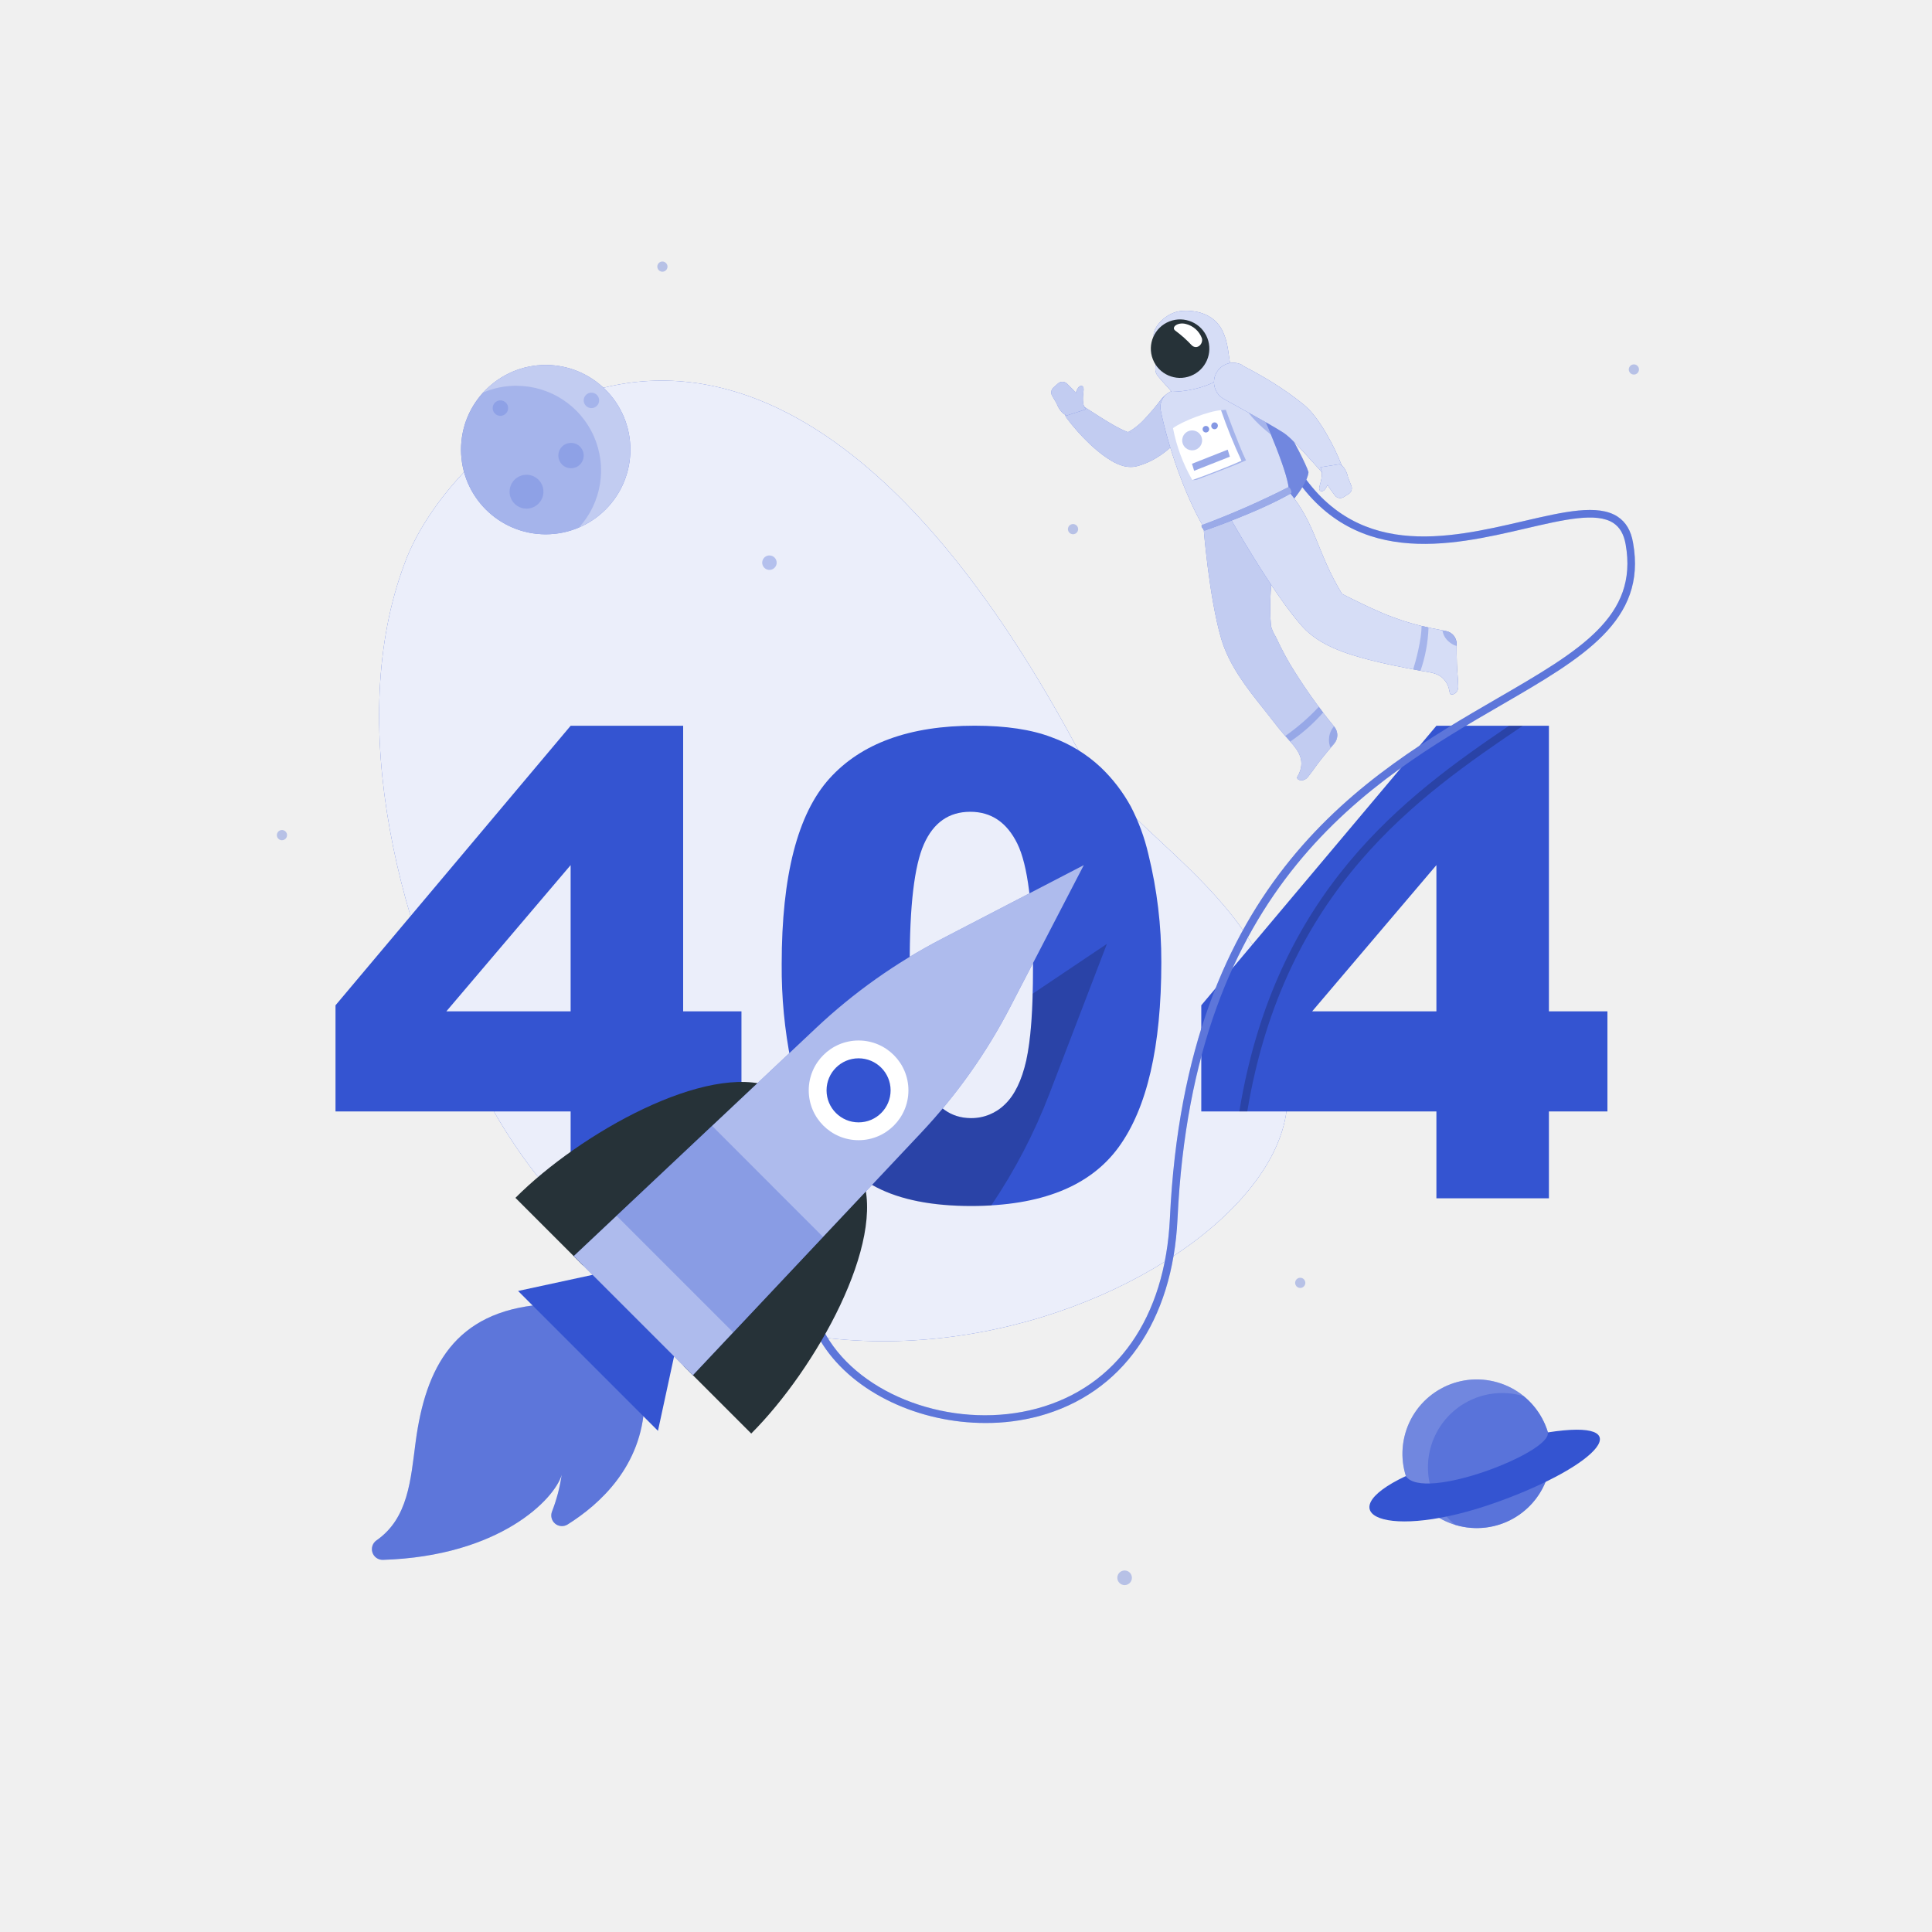
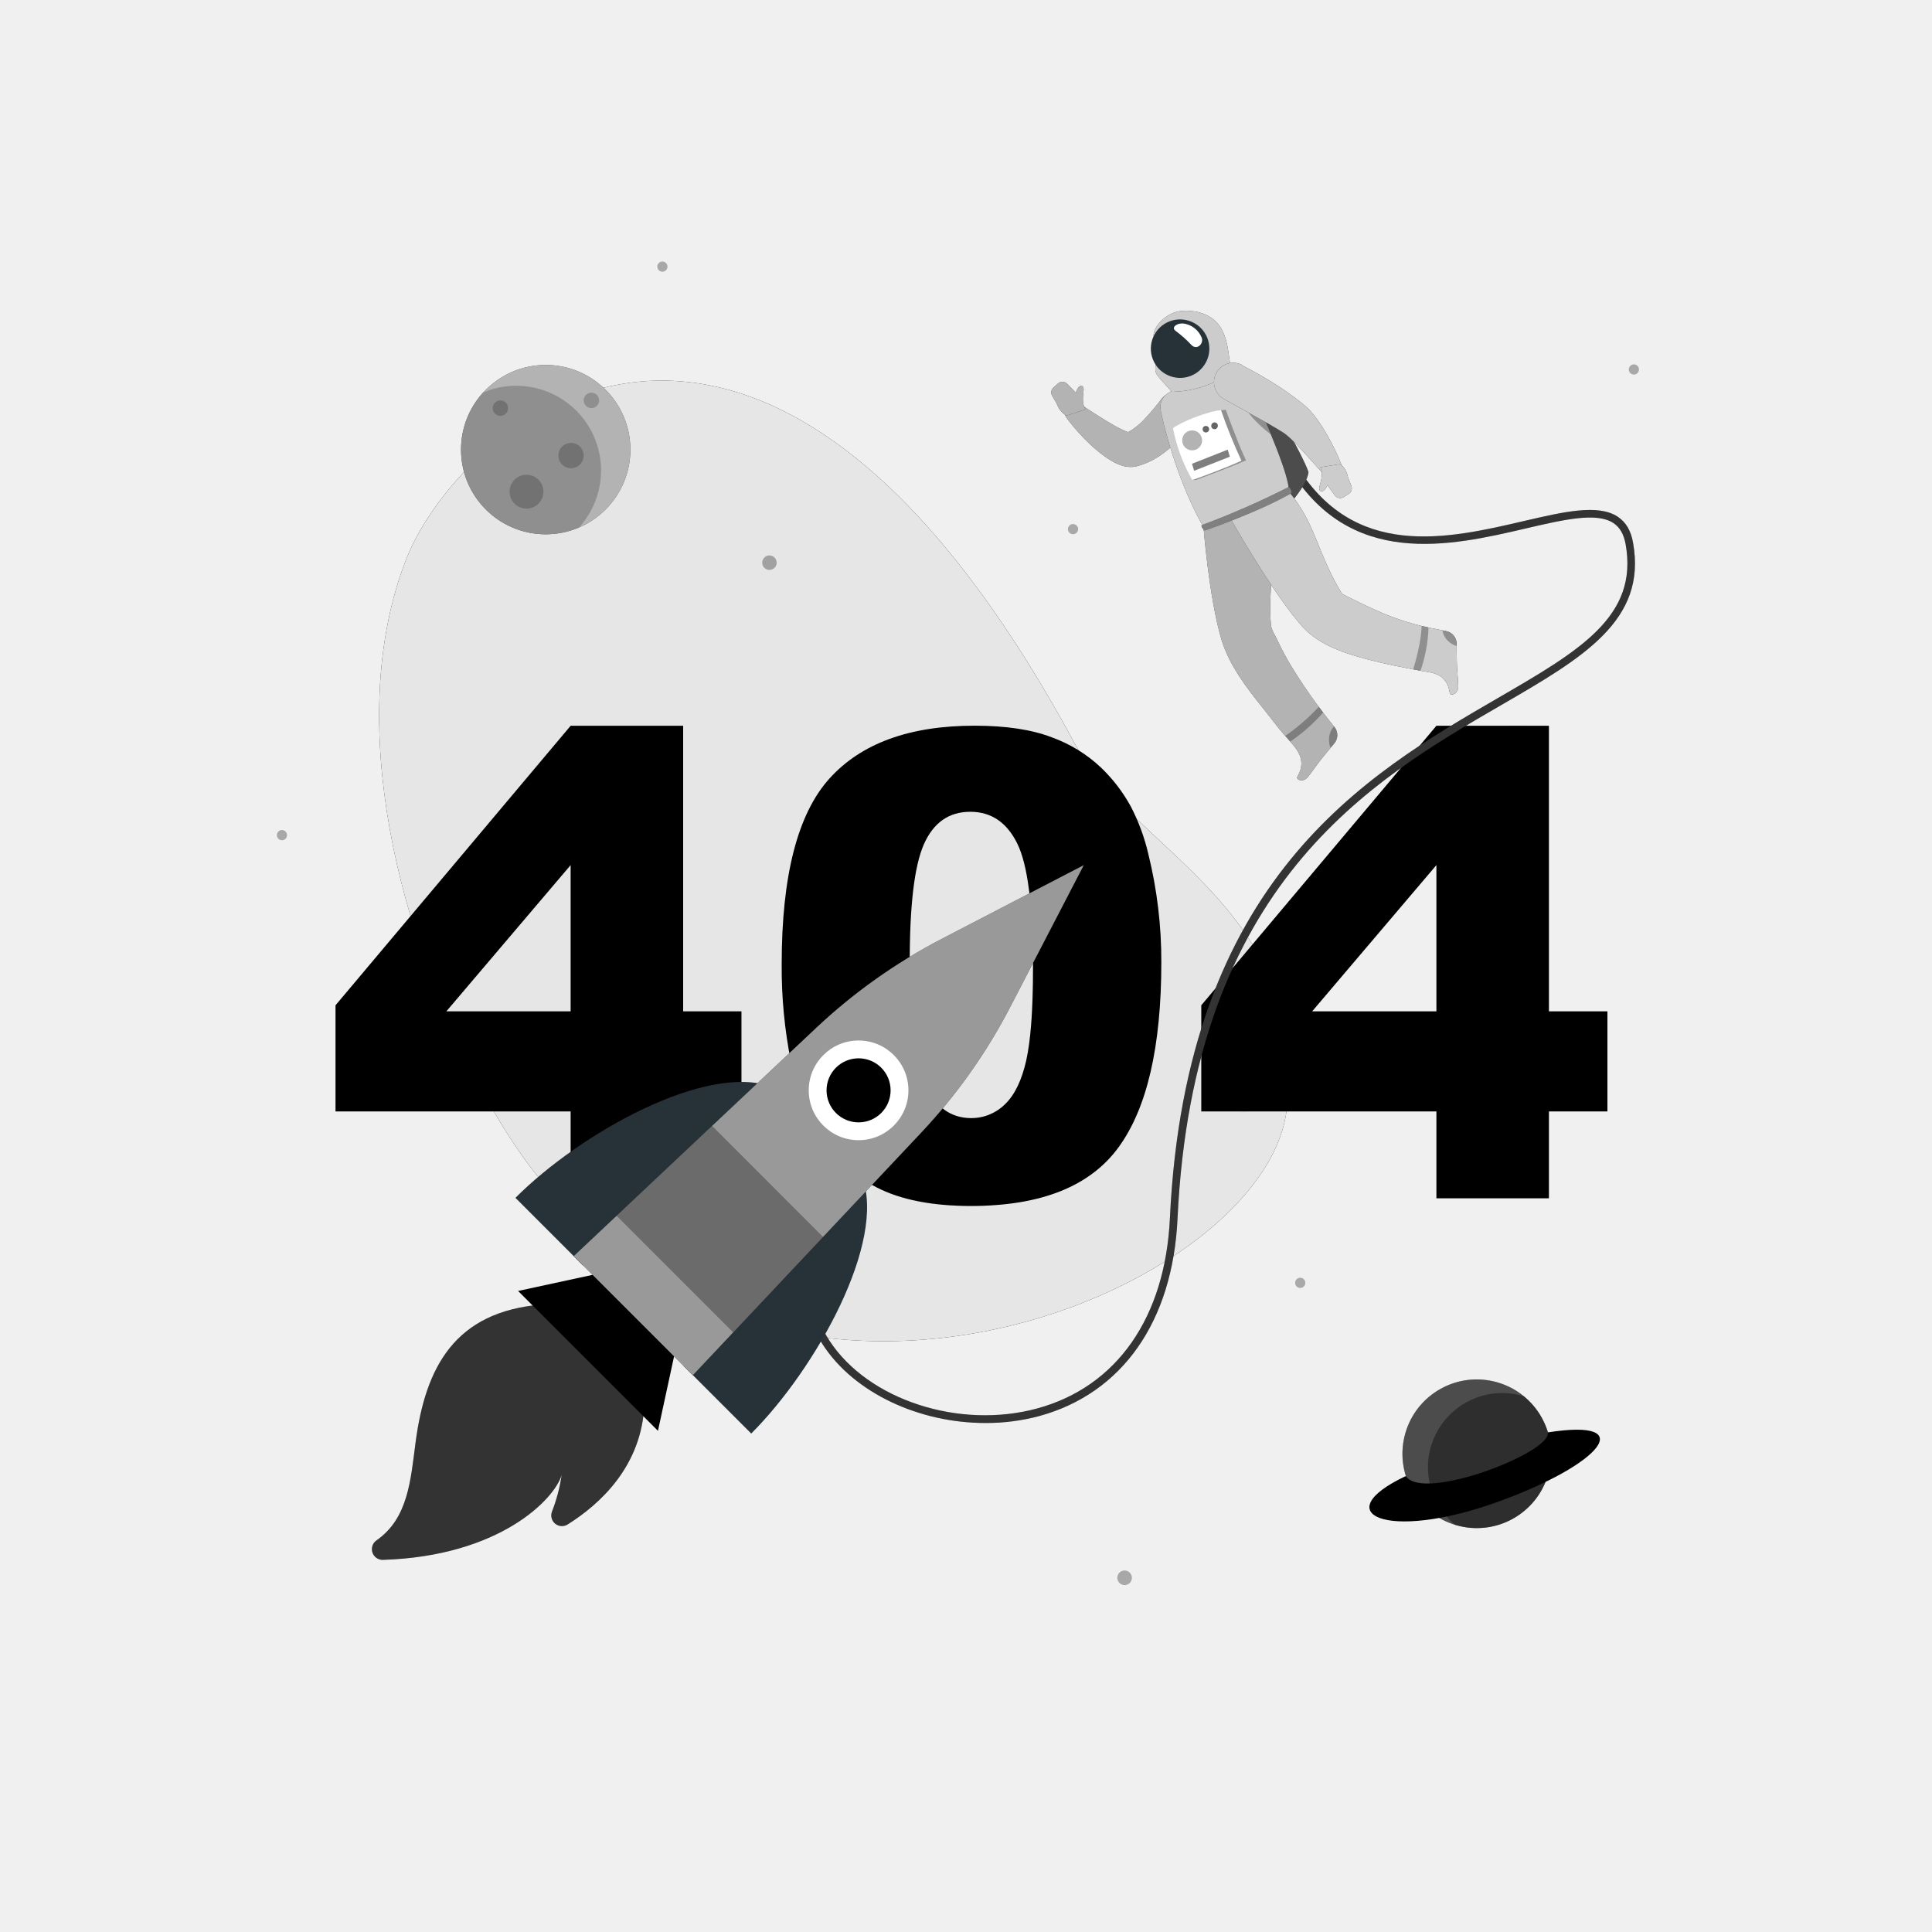
<svg xmlns="http://www.w3.org/2000/svg" viewBox="0 0 500 500">
  <g id="freepik--background-simple--inject-33">
-     <path d="M104.69,145.88c-15.32,40.81-2.09,95.9,21.58,139,61,111.9,209.44,48.63,206.88-2.19,3.48-48.48-40.12-62.88-54.91-90.06C195.42,39.21,117,111.47,104.69,145.88Z" style="fill:#3454D1" />
+     <path d="M104.69,145.88c-15.32,40.81-2.09,95.9,21.58,139,61,111.9,209.44,48.63,206.88-2.19,3.48-48.48-40.12-62.88-54.91-90.06C195.42,39.21,117,111.47,104.69,145.88Z" style="fill:" />
    <path d="M104.69,145.88c-15.32,40.81-2.09,95.9,21.58,139,61,111.9,209.44,48.63,206.88-2.19,3.48-48.48-40.12-62.88-54.91-90.06C195.42,39.21,117,111.47,104.69,145.88Z" style="fill:#fff;opacity:0.9" />
  </g>
  <g id="freepik--404--inject-33">
-     <path d="M147.68,287.64H86.83V260.17l60.85-72.34H176.8v73.9h15.09v25.91H176.8v22.48H147.68Zm0-25.91V223.89l-32.16,37.84Z" style="fill:#3454D1" />
-     <path d="M202.3,249.51q0-34.29,12.34-48t37.61-13.7q12.13,0,19.93,3a36.79,36.79,0,0,1,12.71,7.79,41.59,41.59,0,0,1,7.75,10.09,52.38,52.38,0,0,1,4.55,12.34,115.36,115.36,0,0,1,3.36,28q0,32.72-11.07,47.89t-38.13,15.18q-15.18,0-24.53-4.84a39.76,39.76,0,0,1-15.33-14.19q-4.35-6.64-6.77-18.17A124.33,124.33,0,0,1,202.3,249.51Zm33.14.08q0,23,4.05,31.37t11.77,8.41a12.34,12.34,0,0,0,8.82-3.57q3.74-3.57,5.5-11.28t1.76-24q0-23.94-4.06-32.19t-12.18-8.24q-8.28,0-12,8.41T235.44,249.59Z" style="fill:#3454D1" />
-     <path d="M371.74,287.64H310.89V260.17l60.85-72.34h29.12v73.9H416v25.91H400.86v22.48H371.74Zm0-25.91V223.89l-32.15,37.84Z" style="fill:#3454D1" />
+     <path d="M147.68,287.64H86.83V260.17l60.85-72.34H176.8v73.9h15.09v25.91H176.8v22.48H147.68Zm0-25.91V223.89l-32.16,37.84Z" style="fill:" />
+     <path d="M202.3,249.51q0-34.29,12.34-48t37.61-13.7q12.13,0,19.93,3a36.79,36.79,0,0,1,12.71,7.79,41.59,41.59,0,0,1,7.75,10.09,52.38,52.38,0,0,1,4.55,12.34,115.36,115.36,0,0,1,3.36,28q0,32.72-11.07,47.89t-38.13,15.18q-15.18,0-24.53-4.84a39.76,39.76,0,0,1-15.33-14.19q-4.35-6.64-6.77-18.17A124.33,124.33,0,0,1,202.3,249.51Zm33.14.08q0,23,4.05,31.37t11.77,8.41a12.34,12.34,0,0,0,8.82-3.57q3.74-3.57,5.5-11.28t1.76-24q0-23.94-4.06-32.19t-12.18-8.24q-8.28,0-12,8.41T235.44,249.59Z" style="fill:" />
+     <path d="M371.74,287.64H310.89V260.17l60.85-72.34h29.12v73.9H416v25.91H400.86v22.48H371.74Zm0-25.91V223.89l-32.15,37.84Z" style="fill:" />
  </g>
  <g id="freepik--Planets--inject-33">
    <g style="opacity:0.3">
-       <path d="M201,145.62a1.87,1.87,0,1,1-1.86-1.87A1.86,1.86,0,0,1,201,145.62Z" style="fill:#3454D1" />
-       <circle cx="72.97" cy="216.13" r="1.32" style="fill:#3454D1" />
-       <circle cx="291.05" cy="408.33" r="1.89" style="fill:#3454D1" />
-       <circle cx="336.5" cy="332" r="1.32" style="fill:#3454D1" />
-       <path d="M424.17,95.62a1.32,1.32,0,1,1-1.32-1.32A1.32,1.32,0,0,1,424.17,95.62Z" style="fill:#3454D1" />
-       <path d="M172.75,69a1.32,1.32,0,1,1-1.32-1.32A1.33,1.33,0,0,1,172.75,69Z" style="fill:#3454D1" />
-       <circle cx="277.7" cy="136.94" r="1.32" style="fill:#3454D1" />
+       <path d="M201,145.62a1.87,1.87,0,1,1-1.86-1.87A1.86,1.86,0,0,1,201,145.62Z" style="fill:" />
+       <circle cx="72.97" cy="216.13" r="1.32" style="fill:" />
+       <circle cx="291.05" cy="408.33" r="1.89" style="fill:" />
+       <circle cx="336.5" cy="332" r="1.32" style="fill:" />
+       <path d="M424.17,95.62a1.32,1.32,0,1,1-1.32-1.32A1.32,1.32,0,0,1,424.17,95.62Z" style="fill:" />
+       <path d="M172.75,69a1.32,1.32,0,1,1-1.32-1.32A1.33,1.33,0,0,1,172.75,69Z" style="fill:" />
+       <circle cx="277.7" cy="136.94" r="1.32" style="fill:" />
    </g>
-     <circle cx="141.23" cy="116.36" r="21.91" style="fill:#3454D1" />
+     <circle cx="141.23" cy="116.36" r="21.91" style="fill:" />
    <circle cx="141.23" cy="116.36" r="21.91" style="fill:#fff;opacity:0.7" />
-     <path d="M133.68,99.83A21.84,21.84,0,0,0,125,101.6a21.92,21.92,0,0,0,24.87,34.89h0a21.92,21.92,0,0,0-16.23-36.65Z" style="fill:#3454D1;opacity:0.2" />
-     <path d="M131.5,105.62a2,2,0,1,1-2-2A2,2,0,0,1,131.5,105.62Z" style="fill:#3454D1;opacity:0.2" />
-     <path d="M155.06,103.62a2,2,0,1,1-2-2A2,2,0,0,1,155.06,103.62Z" style="fill:#3454D1;opacity:0.2" />
-     <path d="M151.06,117.9a3.28,3.28,0,1,1-3.28-3.28A3.28,3.28,0,0,1,151.06,117.9Z" style="fill:#3454D1;opacity:0.2" />
-     <path d="M140.64,127.25a4.38,4.38,0,1,1-4.38-4.38A4.38,4.38,0,0,1,140.64,127.25Z" style="fill:#3454D1;opacity:0.2" />
-     <circle cx="382.2" cy="376.25" r="19.23" transform="translate(-71.8 661.78) rotate(-76.72)" style="fill:#3454D1" />
+     <path d="M133.68,99.83A21.84,21.84,0,0,0,125,101.6a21.92,21.92,0,0,0,24.87,34.89h0a21.92,21.92,0,0,0-16.23-36.65Z" style="fill:;opacity:0.2" />
+     <path d="M131.5,105.62a2,2,0,1,1-2-2A2,2,0,0,1,131.5,105.62Z" style="fill:;opacity:0.2" />
+     <path d="M155.06,103.62a2,2,0,1,1-2-2A2,2,0,0,1,155.06,103.62Z" style="fill:;opacity:0.2" />
+     <path d="M151.06,117.9a3.28,3.28,0,1,1-3.28-3.28A3.28,3.28,0,0,1,151.06,117.9Z" style="fill:;opacity:0.2" />
+     <path d="M140.64,127.25a4.38,4.38,0,1,1-4.38-4.38A4.38,4.38,0,0,1,140.64,127.25Z" style="fill:;opacity:0.2" />
+     <circle cx="382.2" cy="376.25" r="19.23" transform="translate(-71.8 661.78) rotate(-76.72)" style="fill:" />
    <circle cx="382.2" cy="376.25" r="19.23" transform="translate(-71.8 661.78) rotate(-76.72)" style="fill:#fff;opacity:0.3" />
-     <path d="M394.33,361.34a19.22,19.22,0,0,0-17.67,33.32,19,19,0,0,0,5.53.82,19.23,19.23,0,0,0,12.14-34.14Z" style="fill:#3454D1;opacity:0.4" />
-     <path d="M363.83,382c-20.53,9.66-5.22,17.11,23.71,6.71,26.79-9.63,37-21.77,13-18C401.83,375.76,368.28,388.83,363.83,382Z" style="fill:#3454D1" />
+     <path d="M394.33,361.34a19.22,19.22,0,0,0-17.67,33.32,19,19,0,0,0,5.53.82,19.23,19.23,0,0,0,12.14-34.14Z" style="fill:;opacity:0.4" />
+     <path d="M363.83,382c-20.53,9.66-5.22,17.11,23.71,6.71,26.79-9.63,37-21.77,13-18C401.83,375.76,368.28,388.83,363.83,382Z" style="fill:" />
  </g>
  <g id="freepik--Astronaut--inject-33">
    <path d="M394.1,187.83C367.21,206,332.4,230,322.79,287.64h-2.05c9.35-57,42.89-81.57,69.79-99.81Z" style="opacity:0.2" />
-     <path d="M255,368.27c-17,0-33.81-7.67-42-20.19-5.05-7.74-10.92-23.95,6.56-45.58l1.55,1.26c-12.36,15.3-14.64,30.65-6.43,43.23,10,15.3,33.59,23,53.73,17.52,20.63-5.61,33.15-23.55,34.36-49.22,4.13-87.81,50.78-114.86,84.84-134.61,21.17-12.27,36.46-21.13,33.1-39.84-.47-2.59-1.5-4.38-3.17-5.48-4.35-2.87-12.85-.88-22.69,1.41-19.31,4.5-45.75,10.66-61.5-16.13l1.73-1c15,25.53,39.57,19.8,59.32,15.2,10.29-2.39,19.17-4.46,24.24-1.13,2.15,1.41,3.47,3.64,4,6.8,3.61,20.08-13,29.72-34.05,41.92-33.67,19.52-79.77,46.25-83.85,133-1.26,26.6-14.32,45.21-35.84,51.06A52.88,52.88,0,0,1,255,368.27Z" style="fill:#3454D1" />
+     <path d="M255,368.27c-17,0-33.81-7.67-42-20.19-5.05-7.74-10.92-23.95,6.56-45.58l1.55,1.26c-12.36,15.3-14.64,30.65-6.43,43.23,10,15.3,33.59,23,53.73,17.52,20.63-5.61,33.15-23.55,34.36-49.22,4.13-87.81,50.78-114.86,84.84-134.61,21.17-12.27,36.46-21.13,33.1-39.84-.47-2.59-1.5-4.38-3.17-5.48-4.35-2.87-12.85-.88-22.69,1.41-19.31,4.5-45.75,10.66-61.5-16.13l1.73-1c15,25.53,39.57,19.8,59.32,15.2,10.29-2.39,19.17-4.46,24.24-1.13,2.15,1.41,3.47,3.64,4,6.8,3.61,20.08-13,29.72-34.05,41.92-33.67,19.52-79.77,46.25-83.85,133-1.26,26.6-14.32,45.21-35.84,51.06A52.88,52.88,0,0,1,255,368.27Z" style="fill:" />
    <path d="M255,368.27c-17,0-33.81-7.67-42-20.19-5.05-7.74-10.92-23.95,6.56-45.58l1.55,1.26c-12.36,15.3-14.64,30.65-6.43,43.23,10,15.3,33.59,23,53.73,17.52,20.63-5.61,33.15-23.55,34.36-49.22,4.13-87.81,50.78-114.86,84.84-134.61,21.17-12.27,36.46-21.13,33.1-39.84-.47-2.59-1.5-4.38-3.17-5.48-4.35-2.87-12.85-.88-22.69,1.41-19.31,4.5-45.75,10.66-61.5-16.13l1.73-1c15,25.53,39.57,19.8,59.32,15.2,10.29-2.39,19.17-4.46,24.24-1.13,2.15,1.41,3.47,3.64,4,6.8,3.61,20.08-13,29.72-34.05,41.92-33.67,19.52-79.77,46.25-83.85,133-1.26,26.6-14.32,45.21-35.84,51.06A52.88,52.88,0,0,1,255,368.27Z" style="fill:#fff;opacity:0.2" />
-     <path d="M312.76,97a46.05,46.05,0,0,1,13.58,2.13s11,18.77,12.3,23.07c-.46,4.24-7.61,11.19-7.61,11.19Z" style="fill:#3454D1" />
+     <path d="M312.76,97a46.05,46.05,0,0,1,13.58,2.13s11,18.77,12.3,23.07c-.46,4.24-7.61,11.19-7.61,11.19Z" style="fill:" />
    <path d="M312.76,97a46.05,46.05,0,0,1,13.58,2.13s11,18.77,12.3,23.07c-.46,4.24-7.61,11.19-7.61,11.19Z" style="fill:#fff;opacity:0.3" />
-     <path d="M345.34,188.13a141.41,141.41,0,0,1-11.56-16.38q-1.26-2.17-2.39-4.42c-.43-.85-.84-1.7-1.24-2.56a10.76,10.76,0,0,1-1.21-2.69c-1.2-12.67,3.14-22-1-32.17l-16.48,6.44s1.4,18.12,4.6,29c2,6.73,6.48,12.55,10.81,17.94,1.35,1.68,2.65,3.41,4,5.1s2.71,3.06,4,4.65c1.95,2.41,2.59,4.72,1.12,7.56l-.25.45c-.42.74,1.54,1.58,2.78,0,2-2.58,1.72-2.42,3.46-4.62,1.06-1.33,2.27-2.78,3.32-4A3.37,3.37,0,0,0,345.34,188.13Z" style="fill:#3454D1" />
+     <path d="M345.34,188.13a141.41,141.41,0,0,1-11.56-16.38q-1.26-2.17-2.39-4.42c-.43-.85-.84-1.7-1.24-2.56a10.76,10.76,0,0,1-1.21-2.69c-1.2-12.67,3.14-22-1-32.17l-16.48,6.44s1.4,18.12,4.6,29c2,6.73,6.48,12.55,10.81,17.94,1.35,1.68,2.65,3.41,4,5.1s2.71,3.06,4,4.65c1.95,2.41,2.59,4.72,1.12,7.56l-.25.45c-.42.74,1.54,1.58,2.78,0,2-2.58,1.72-2.42,3.46-4.62,1.06-1.33,2.27-2.78,3.32-4A3.37,3.37,0,0,0,345.34,188.13Z" style="fill:" />
    <path d="M345.34,188.13a141.41,141.41,0,0,1-11.56-16.38q-1.26-2.17-2.39-4.42c-.43-.85-.84-1.7-1.24-2.56a10.76,10.76,0,0,1-1.21-2.69c-1.2-12.67,3.14-22-1-32.17l-16.48,6.44s1.4,18.12,4.6,29c2,6.73,6.48,12.55,10.81,17.94,1.35,1.68,2.65,3.41,4,5.1s2.71,3.06,4,4.65c1.95,2.41,2.59,4.72,1.12,7.56l-.25.45c-.42.74,1.54,1.58,2.78,0,2-2.58,1.72-2.42,3.46-4.62,1.06-1.33,2.27-2.78,3.32-4A3.37,3.37,0,0,0,345.34,188.13Z" style="fill:#fff;opacity:0.7" />
-     <path d="M341.31,182.92a54.69,54.69,0,0,1-8.66,7.52c.43.48.85,1,1.28,1.46a43.92,43.92,0,0,0,8.5-7.51Z" style="fill:#3454D1;opacity:0.3" />
-     <path d="M345.34,188.13l-.12-.14a5.18,5.18,0,0,0-1.27,3.17,5,5,0,0,0,.38,2.35l.95-1.13A3.37,3.37,0,0,0,345.34,188.13Z" style="fill:#3454D1;opacity:0.3" />
-     <path d="M308.84,109a35.38,35.38,0,0,1-6.37,7.19,23.27,23.27,0,0,1-4.42,3,19,19,0,0,1-2.58,1.09l-.68.22-.22.06-.47.13a5.93,5.93,0,0,1-.88.14,7.55,7.55,0,0,1-2.51-.23,12.24,12.24,0,0,1-2.94-1.27,25,25,0,0,1-2.15-1.41,40.31,40.31,0,0,1-3.58-3,53.16,53.16,0,0,1-6-6.74,2.51,2.51,0,0,1,3.35-3.62l.08,0c2.36,1.5,4.74,3.08,7.06,4.49,1.18.69,2.32,1.39,3.45,1.93a15.29,15.29,0,0,0,1.59.72,3.12,3.12,0,0,0,1.07.26c.06,0,0-.07-.37-.06a2.93,2.93,0,0,0-.35,0l-.22.05,0,0,.33-.17a13.53,13.53,0,0,0,1.29-.79,18.4,18.4,0,0,0,2.5-2.12,63.62,63.62,0,0,0,4.9-5.79l0,0a5,5,0,0,1,8,5.93Z" style="fill:#3454D1" />
+     <path d="M341.31,182.92a54.69,54.69,0,0,1-8.66,7.52c.43.48.85,1,1.28,1.46a43.92,43.92,0,0,0,8.5-7.51Z" style="fill:;opacity:0.3" />
+     <path d="M345.34,188.13l-.12-.14a5.18,5.18,0,0,0-1.27,3.17,5,5,0,0,0,.38,2.35l.95-1.13A3.37,3.37,0,0,0,345.34,188.13Z" style="fill:;opacity:0.3" />
+     <path d="M308.84,109a35.38,35.38,0,0,1-6.37,7.19,23.27,23.27,0,0,1-4.42,3,19,19,0,0,1-2.58,1.09l-.68.22-.22.06-.47.13a5.93,5.93,0,0,1-.88.14,7.55,7.55,0,0,1-2.51-.23,12.24,12.24,0,0,1-2.94-1.27,25,25,0,0,1-2.15-1.41,40.31,40.31,0,0,1-3.58-3,53.16,53.16,0,0,1-6-6.74,2.51,2.51,0,0,1,3.35-3.62l.08,0c2.36,1.5,4.74,3.08,7.06,4.49,1.18.69,2.32,1.39,3.45,1.93a15.29,15.29,0,0,0,1.59.72,3.12,3.12,0,0,0,1.07.26c.06,0,0-.07-.37-.06a2.93,2.93,0,0,0-.35,0l-.22.05,0,0,.33-.17a13.53,13.53,0,0,0,1.29-.79,18.4,18.4,0,0,0,2.5-2.12,63.62,63.62,0,0,0,4.9-5.79l0,0a5,5,0,0,1,8,5.93Z" style="fill:" />
    <path d="M308.84,109a35.38,35.38,0,0,1-6.37,7.19,23.27,23.27,0,0,1-4.42,3,19,19,0,0,1-2.58,1.09l-.68.22-.22.06-.47.13a5.93,5.93,0,0,1-.88.14,7.55,7.55,0,0,1-2.51-.23,12.24,12.24,0,0,1-2.94-1.27,25,25,0,0,1-2.15-1.41,40.31,40.31,0,0,1-3.58-3,53.16,53.16,0,0,1-6-6.74,2.51,2.51,0,0,1,3.35-3.62l.08,0c2.36,1.5,4.74,3.08,7.06,4.49,1.18.69,2.32,1.39,3.45,1.93a15.29,15.29,0,0,0,1.59.72,3.12,3.12,0,0,0,1.07.26c.06,0,0-.07-.37-.06a2.93,2.93,0,0,0-.35,0l-.22.05,0,0,.33-.17a13.53,13.53,0,0,0,1.29-.79,18.4,18.4,0,0,0,2.5-2.12,63.62,63.62,0,0,0,4.9-5.79l0,0a5,5,0,0,1,8,5.93Z" style="fill:#fff;opacity:0.7" />
-     <path d="M272.29,102.42l1.17,2s.89,2.62,2.68,3.1l4.86-1.57-.25-.41h0c-.62-.94-.55-2.77-.34-4.29s-.57-1.57-1.15-1.19a3.82,3.82,0,0,0-.84,1.65,7.77,7.77,0,0,0-.79-.93l-1.48-1.48a1.72,1.72,0,0,0-2.34-.06l-1.2,1.07A1.71,1.71,0,0,0,272.29,102.42Z" style="fill:#3454D1" />
+     <path d="M272.29,102.42l1.17,2s.89,2.62,2.68,3.1l4.86-1.57-.25-.41h0c-.62-.94-.55-2.77-.34-4.29s-.57-1.57-1.15-1.19a3.82,3.82,0,0,0-.84,1.65,7.77,7.77,0,0,0-.79-.93l-1.48-1.48a1.72,1.72,0,0,0-2.34-.06l-1.2,1.07A1.71,1.71,0,0,0,272.29,102.42Z" style="fill:" />
    <path d="M272.29,102.42l1.17,2s.89,2.62,2.68,3.1l4.86-1.57-.25-.41h0c-.62-.94-.55-2.77-.34-4.29s-.57-1.57-1.15-1.19a3.82,3.82,0,0,0-.84,1.65,7.77,7.77,0,0,0-.79-.93l-1.48-1.48a1.72,1.72,0,0,0-2.34-.06l-1.2,1.07A1.71,1.71,0,0,0,272.29,102.42Z" style="fill:#fff;opacity:0.7" />
-     <path d="M317.67,95.22a59.64,59.64,0,0,0-15.34,6.47,4.32,4.32,0,0,0-1.94,4.53c1.93,9.44,6.32,22.08,11.06,30.13l22.11-9.15c.15-3.9-5.22-16.52-10.69-28.72C321.89,96.29,320,94.66,317.67,95.22Z" style="fill:#3454D1" />
+     <path d="M317.67,95.22a59.64,59.64,0,0,0-15.34,6.47,4.32,4.32,0,0,0-1.94,4.53c1.93,9.44,6.32,22.08,11.06,30.13l22.11-9.15c.15-3.9-5.22-16.52-10.69-28.72C321.89,96.29,320,94.66,317.67,95.22Z" style="fill:" />
    <path d="M317.67,95.22a59.64,59.64,0,0,0-15.34,6.47,4.32,4.32,0,0,0-1.94,4.53c1.93,9.44,6.32,22.08,11.06,30.13l22.11-9.15c.15-3.9-5.22-16.52-10.69-28.72C321.89,96.29,320,94.66,317.67,95.22Z" style="fill:#fff;opacity:0.8" />
-     <path d="M326.3,106.21l-4.39-1.47c1,2.57,4.53,5.82,7,7.73C328.11,110.47,327.22,108.37,326.3,106.21Z" style="fill:#3454D1;opacity:0.3" />
-     <path d="M316.22,85.32c-1.83-3.48-5.78-5.23-10.52-4.84-4,.34-7.54,4.42-7.12,6.62S302.36,90.24,303,91l-2.77,2a3,3,0,0,0-.6,4.29c1.17,1.48,2.71,3,3.6,4.12,7.66-.2,13.33-3.12,15.38-5.93C317.84,91.92,318,88.78,316.22,85.32Z" style="fill:#3454D1" />
+     <path d="M326.3,106.21l-4.39-1.47c1,2.57,4.53,5.82,7,7.73C328.11,110.47,327.22,108.37,326.3,106.21Z" style="fill:;opacity:0.3" />
+     <path d="M316.22,85.32c-1.83-3.48-5.78-5.23-10.52-4.84-4,.34-7.54,4.42-7.12,6.62S302.36,90.24,303,91l-2.77,2a3,3,0,0,0-.6,4.29c1.17,1.48,2.71,3,3.6,4.12,7.66-.2,13.33-3.12,15.38-5.93C317.84,91.92,318,88.78,316.22,85.32Z" style="fill:" />
    <path d="M316.22,85.32c-1.83-3.48-5.78-5.23-10.52-4.84-4,.34-7.54,4.42-7.12,6.62S302.36,90.24,303,91l-2.77,2a3,3,0,0,0-.6,4.29c1.17,1.48,2.71,3,3.6,4.12,7.66-.2,13.33-3.12,15.38-5.93C317.84,91.92,318,88.78,316.22,85.32Z" style="fill:#fff;opacity:0.8" />
    <path d="M312.46,87.48a7.57,7.57,0,1,1-9.81-4.3A7.58,7.58,0,0,1,312.46,87.48Z" style="fill:#263238" />
-     <path d="M377.39,177.6c-.11-3.29-.26-3-.35-5.77-.06-1.7-.07-3.59-.08-5.22a3.36,3.36,0,0,0-2.7-3.28c-1.32-.27-2.65-.52-4-.8-1.73-.37-3.44-.77-5.13-1.26-1.32-.38-2.62-.8-3.91-1.27s-2.74-1-4.08-1.62c-1.58-.67-3.14-1.39-4.68-2.14-1.73-.82-3.44-1.68-5.15-2.55-6.58-10.89-6.72-18.07-13.78-26.49l-15.16,6.86s11.14,19.76,18.72,28.14c4.37,4.82,11.22,7,17.33,8.58,4.41,1.13,8.88,2,13.35,2.83,1.74.32,3.63.44,5.13,1.48a5.74,5.74,0,0,1,2.14,3.45q.1.42.18.84C375.41,180.22,377.46,179.58,377.39,177.6Z" style="fill:#3454D1" />
+     <path d="M377.39,177.6c-.11-3.29-.26-3-.35-5.77-.06-1.7-.07-3.59-.08-5.22a3.36,3.36,0,0,0-2.7-3.28c-1.32-.27-2.65-.52-4-.8-1.73-.37-3.44-.77-5.13-1.26-1.32-.38-2.62-.8-3.91-1.27s-2.74-1-4.08-1.62c-1.58-.67-3.14-1.39-4.68-2.14-1.73-.82-3.44-1.68-5.15-2.55-6.58-10.89-6.72-18.07-13.78-26.49l-15.16,6.86s11.14,19.76,18.72,28.14c4.37,4.82,11.22,7,17.33,8.58,4.41,1.13,8.88,2,13.35,2.83,1.74.32,3.63.44,5.13,1.48a5.74,5.74,0,0,1,2.14,3.45q.1.42.18.84C375.41,180.22,377.46,179.58,377.39,177.6Z" style="fill:" />
    <path d="M377.39,177.6c-.11-3.29-.26-3-.35-5.77-.06-1.7-.07-3.59-.08-5.22a3.36,3.36,0,0,0-2.7-3.28c-1.32-.27-2.65-.52-4-.8-1.73-.37-3.44-.77-5.13-1.26-1.32-.38-2.62-.8-3.91-1.27s-2.74-1-4.08-1.62c-1.58-.67-3.14-1.39-4.68-2.14-1.73-.82-3.44-1.68-5.15-2.55-6.58-10.89-6.72-18.07-13.78-26.49l-15.16,6.86s11.14,19.76,18.72,28.14c4.37,4.82,11.22,7,17.33,8.58,4.41,1.13,8.88,2,13.35,2.83,1.74.32,3.63.44,5.13,1.48a5.74,5.74,0,0,1,2.14,3.45q.1.42.18.84C375.41,180.22,377.46,179.58,377.39,177.6Z" style="fill:#fff;opacity:0.8" />
-     <path d="M369.7,162.4c-.6-.13-1.2-.26-1.81-.41.05,3.46-1.57,9.42-2.16,11.23l1.9.36A38.11,38.11,0,0,0,369.7,162.4Z" style="fill:#3454D1;opacity:0.3" />
-     <path d="M377,166.61a3.36,3.36,0,0,0-2.69-3.28l-1-.19a4.58,4.58,0,0,0,1.63,2.9,5.09,5.09,0,0,0,2,1.14C377,167,377,166.8,377,166.61Z" style="fill:#3454D1;opacity:0.3" />
+     <path d="M369.7,162.4c-.6-.13-1.2-.26-1.81-.41.05,3.46-1.57,9.42-2.16,11.23l1.9.36A38.11,38.11,0,0,0,369.7,162.4Z" style="fill:;opacity:0.3" />
+     <path d="M377,166.61a3.36,3.36,0,0,0-2.69-3.28l-1-.19a4.58,4.58,0,0,0,1.63,2.9,5.09,5.09,0,0,0,2,1.14C377,167,377,166.8,377,166.61Z" style="fill:;opacity:0.3" />
    <path d="M311.05,87.54c.4,1.52-1.3,3.11-2.65,1.8a30.83,30.83,0,0,0-4.12-3.69c-1.39-.87.46-2.39,2.65-1.8A5.94,5.94,0,0,1,311.05,87.54Z" style="fill:#fff" />
-     <path d="M311.16,135.86c-.7.26.58,1.46.58,1.46s14-4.79,22.5-9.72a1.88,1.88,0,0,0-.68-1.58A216,216,0,0,1,311.16,135.86Z" style="fill:#3454D1" />
+     <path d="M311.16,135.86c-.7.26.58,1.46.58,1.46s14-4.79,22.5-9.72a1.88,1.88,0,0,0-.68-1.58A216,216,0,0,1,311.16,135.86Z" style="fill:" />
    <path d="M311.16,135.86c-.7.26.58,1.46.58,1.46s14-4.79,22.5-9.72a1.88,1.88,0,0,0-.68-1.58A216,216,0,0,1,311.16,135.86Z" style="fill:#fff;opacity:0.5" />
-     <path d="M321.46,94.56c2.76,1.4,5.35,2.87,8,4.5,1.29.82,2.57,1.65,3.84,2.55s2.53,1.82,3.8,2.86l.47.39.59.54a12.74,12.74,0,0,1,1,1c.32.35.59.69.85,1s.54.68.77,1a43.8,43.8,0,0,1,2.58,4,59.05,59.05,0,0,1,4,8.35,2.52,2.52,0,0,1-4.19,2.62l-.05-.06c-2-2.13-3.93-4.37-5.87-6.46s-3.91-4.21-5.54-5.14c-2.27-1.41-4.8-2.82-7.31-4.2l-7.56-4.2h0a5,5,0,0,1,4.68-8.84Z" style="fill:#3454D1" />
+     <path d="M321.46,94.56c2.76,1.4,5.35,2.87,8,4.5,1.29.82,2.57,1.65,3.84,2.55s2.53,1.82,3.8,2.86l.47.39.59.54a12.74,12.74,0,0,1,1,1c.32.35.59.69.85,1s.54.68.77,1a43.8,43.8,0,0,1,2.58,4,59.05,59.05,0,0,1,4,8.35,2.52,2.52,0,0,1-4.19,2.62l-.05-.06c-2-2.13-3.93-4.37-5.87-6.46s-3.91-4.21-5.54-5.14c-2.27-1.41-4.8-2.82-7.31-4.2l-7.56-4.2h0a5,5,0,0,1,4.68-8.84Z" style="fill:" />
    <path d="M321.46,94.56c2.76,1.4,5.35,2.87,8,4.5,1.29.82,2.57,1.65,3.84,2.55s2.53,1.82,3.8,2.86l.47.39.59.54a12.74,12.74,0,0,1,1,1c.32.35.59.69.85,1s.54.68.77,1a43.8,43.8,0,0,1,2.58,4,59.05,59.05,0,0,1,4,8.35,2.52,2.52,0,0,1-4.19,2.62l-.05-.06c-2-2.13-3.93-4.37-5.87-6.46s-3.91-4.21-5.54-5.14c-2.27-1.41-4.8-2.82-7.31-4.2l-7.56-4.2h0a5,5,0,0,1,4.68-8.84Z" style="fill:#fff;opacity:0.8" />
-     <path d="M349.73,125.74l-.85-2.13s-.47-2.72-2.16-3.48l-5,.79.17.44h0c.46,1,.11,2.83-.34,4.29s.31,1.65.95,1.36c.36-.16.71-.81,1.09-1.5a8.46,8.46,0,0,0,.63,1l1.23,1.69a1.72,1.72,0,0,0,2.3.44l1.36-.87A1.7,1.7,0,0,0,349.73,125.74Z" style="fill:#3454D1" />
+     <path d="M349.73,125.74l-.85-2.13s-.47-2.72-2.16-3.48l-5,.79.17.44h0c.46,1,.11,2.83-.34,4.29s.31,1.65.95,1.36c.36-.16.71-.81,1.09-1.5a8.46,8.46,0,0,0,.63,1l1.23,1.69a1.72,1.72,0,0,0,2.3.44l1.36-.87A1.7,1.7,0,0,0,349.73,125.74Z" style="fill:" />
    <path d="M349.73,125.74l-.85-2.13s-.47-2.72-2.16-3.48l-5,.79.17.44h0c.46,1,.11,2.83-.34,4.29s.31,1.65.95,1.36c.36-.16.71-.81,1.09-1.5a8.46,8.46,0,0,0,.63,1l1.23,1.69a1.72,1.72,0,0,0,2.3.44l1.36-.87A1.7,1.7,0,0,0,349.73,125.74Z" style="fill:#fff;opacity:0.8" />
-     <path d="M317.24,106.06l-1.22.1-7.49,18.08a4,4,0,0,0,1.22-.1s9.76-3.64,12.71-5C320.48,115.05,317.24,106.06,317.24,106.06Z" style="fill:#3454D1;opacity:0.3" />
+     <path d="M317.24,106.06l-1.22.1-7.49,18.08a4,4,0,0,0,1.22-.1s9.76-3.64,12.71-5C320.48,115.05,317.24,106.06,317.24,106.06Z" style="fill:;opacity:0.3" />
    <path d="M303.57,110.8a43.41,43.41,0,0,0,5,13.44c3.66-1.26,9.76-3.64,12.72-5A135.36,135.36,0,0,1,316,106.16C312.87,106.37,306,109,303.57,110.8Z" style="fill:#fff" />
-     <path d="M311,114.71a2.58,2.58,0,1,1-1.73-3.21A2.58,2.58,0,0,1,311,114.71Z" style="fill:#3454D1;opacity:0.3" />
-     <path d="M312.91,111.27a.85.85,0,1,1-.56-1A.84.84,0,0,1,312.91,111.27Z" style="fill:#3454D1;opacity:0.6" />
-     <path d="M315.15,110.4a.85.85,0,1,1-1.62-.49.84.84,0,0,1,1.05-.56A.85.85,0,0,1,315.15,110.4Z" style="fill:#3454D1;opacity:0.6" />
-     <polygon points="318.29 118.19 309.04 121.84 308.49 120.02 317.73 116.37 318.29 118.19" style="fill:#3454D1;opacity:0.5" />
+     <path d="M311,114.71a2.58,2.58,0,1,1-1.73-3.21A2.58,2.58,0,0,1,311,114.71Z" style="fill:;opacity:0.3" />
+     <path d="M312.91,111.27a.85.85,0,1,1-.56-1A.84.84,0,0,1,312.91,111.27Z" style="fill:;opacity:0.6" />
+     <path d="M315.15,110.4a.85.85,0,1,1-1.62-.49.84.84,0,0,1,1.05-.56A.85.85,0,0,1,315.15,110.4Z" style="fill:;opacity:0.6" />
+     <polygon points="318.29 118.19 309.04 121.84 308.49 120.02 317.73 116.37 318.29 118.19" style="fill:;opacity:0.5" />
  </g>
  <g id="freepik--Rocket--inject-33">
    <path d="M267.26,257.17a94,94,0,0,1-1.68,17.35q-1.77,7.71-5.5,11.28a12.3,12.3,0,0,1-8.81,3.57q-7.71,0-11.77-8.41a23.79,23.79,0,0,1-1.21-3.11,144.31,144.31,0,0,0-15.92,16l-5.31,6.26a38.62,38.62,0,0,0,9.77,7.19q9.34,4.83,24.52,4.84c1.78,0,3.5-.05,5.17-.15a143.39,143.39,0,0,0,15.1-29l14.85-38.72Z" style="opacity:0.2" />
    <path d="M133.39,310l17.5,17.5,49-46.17C183,274.88,150.16,293.19,133.39,310Z" style="fill:#263238" />
    <path d="M194.42,371c-5.59-5.6-17.5-17.5-17.5-17.5l46.17-49C229.5,321.35,211.19,354.22,194.42,371Z" style="fill:#263238" />
-     <path d="M261.4,260.7l19.09-36.81L243.68,243a144.22,144.22,0,0,0-32.44,23l-62.75,59.07,30.83,30.83,59.07-62.75A144.22,144.22,0,0,0,261.4,260.7Z" style="fill:#3454D1" />
+     <path d="M261.4,260.7l19.09-36.81L243.68,243a144.22,144.22,0,0,0-32.44,23l-62.75,59.07,30.83,30.83,59.07-62.75A144.22,144.22,0,0,0,261.4,260.7Z" style="fill:" />
    <path d="M261.4,260.7l19.09-36.81L243.68,243a144.22,144.22,0,0,0-32.44,23l-62.75,59.07,30.83,30.83,59.07-62.75A144.22,144.22,0,0,0,261.4,260.7Z" style="fill:#fff;opacity:0.6" />
    <circle cx="222.2" cy="282.18" r="12.9" style="fill:#fff" />
-     <circle cx="222.2" cy="282.18" r="8.29" style="fill:#3454D1" />
-     <polygon points="189.75 344.82 159.56 314.63 184.28 291.37 213.01 320.11 189.75 344.82" style="fill:#3454D1;opacity:0.3" />
-     <path d="M140.22,337.62c-22.6,1.83-30.09,16.3-32.65,35.53-1.3,9.81-1.88,19.74-10.11,25.48a2.77,2.77,0,0,0,1.63,5.06c30.34-.95,44.49-15.8,46.27-22a43.06,43.06,0,0,1-2.49,9.47,2.76,2.76,0,0,0,4,3.39c8.51-5.33,19.19-15.15,19.9-31.08C160.51,354.6,140.22,337.62,140.22,337.62Z" style="fill:#3454D1" />
+     <circle cx="222.2" cy="282.18" r="8.29" style="fill:" />
+     <polygon points="189.75 344.82 159.56 314.63 184.28 291.37 213.01 320.11 189.75 344.82" style="fill:;opacity:0.3" />
+     <path d="M140.22,337.62c-22.6,1.83-30.09,16.3-32.65,35.53-1.3,9.81-1.88,19.74-10.11,25.48a2.77,2.77,0,0,0,1.63,5.06c30.34-.95,44.49-15.8,46.27-22a43.06,43.06,0,0,1-2.49,9.47,2.76,2.76,0,0,0,4,3.39c8.51-5.33,19.19-15.15,19.9-31.08C160.51,354.6,140.22,337.62,140.22,337.62Z" style="fill:" />
    <path d="M140.22,337.62c-22.6,1.83-30.09,16.3-32.65,35.53-1.3,9.81-1.88,19.74-10.11,25.48a2.77,2.77,0,0,0,1.63,5.06c30.34-.95,44.49-15.8,46.27-22a43.06,43.06,0,0,1-2.49,9.47,2.76,2.76,0,0,0,4,3.39c8.51-5.33,19.19-15.15,19.9-31.08C160.51,354.6,140.22,337.62,140.22,337.62Z" style="fill:#fff;opacity:0.2" />
-     <polygon points="170.28 370.3 134.08 334.1 153.36 329.93 174.45 351.02 170.28 370.3" style="fill:#3454D1" />
+     <polygon points="170.28 370.3 134.08 334.1 153.36 329.93 174.45 351.02 170.28 370.3" style="fill:" />
  </g>
</svg>
